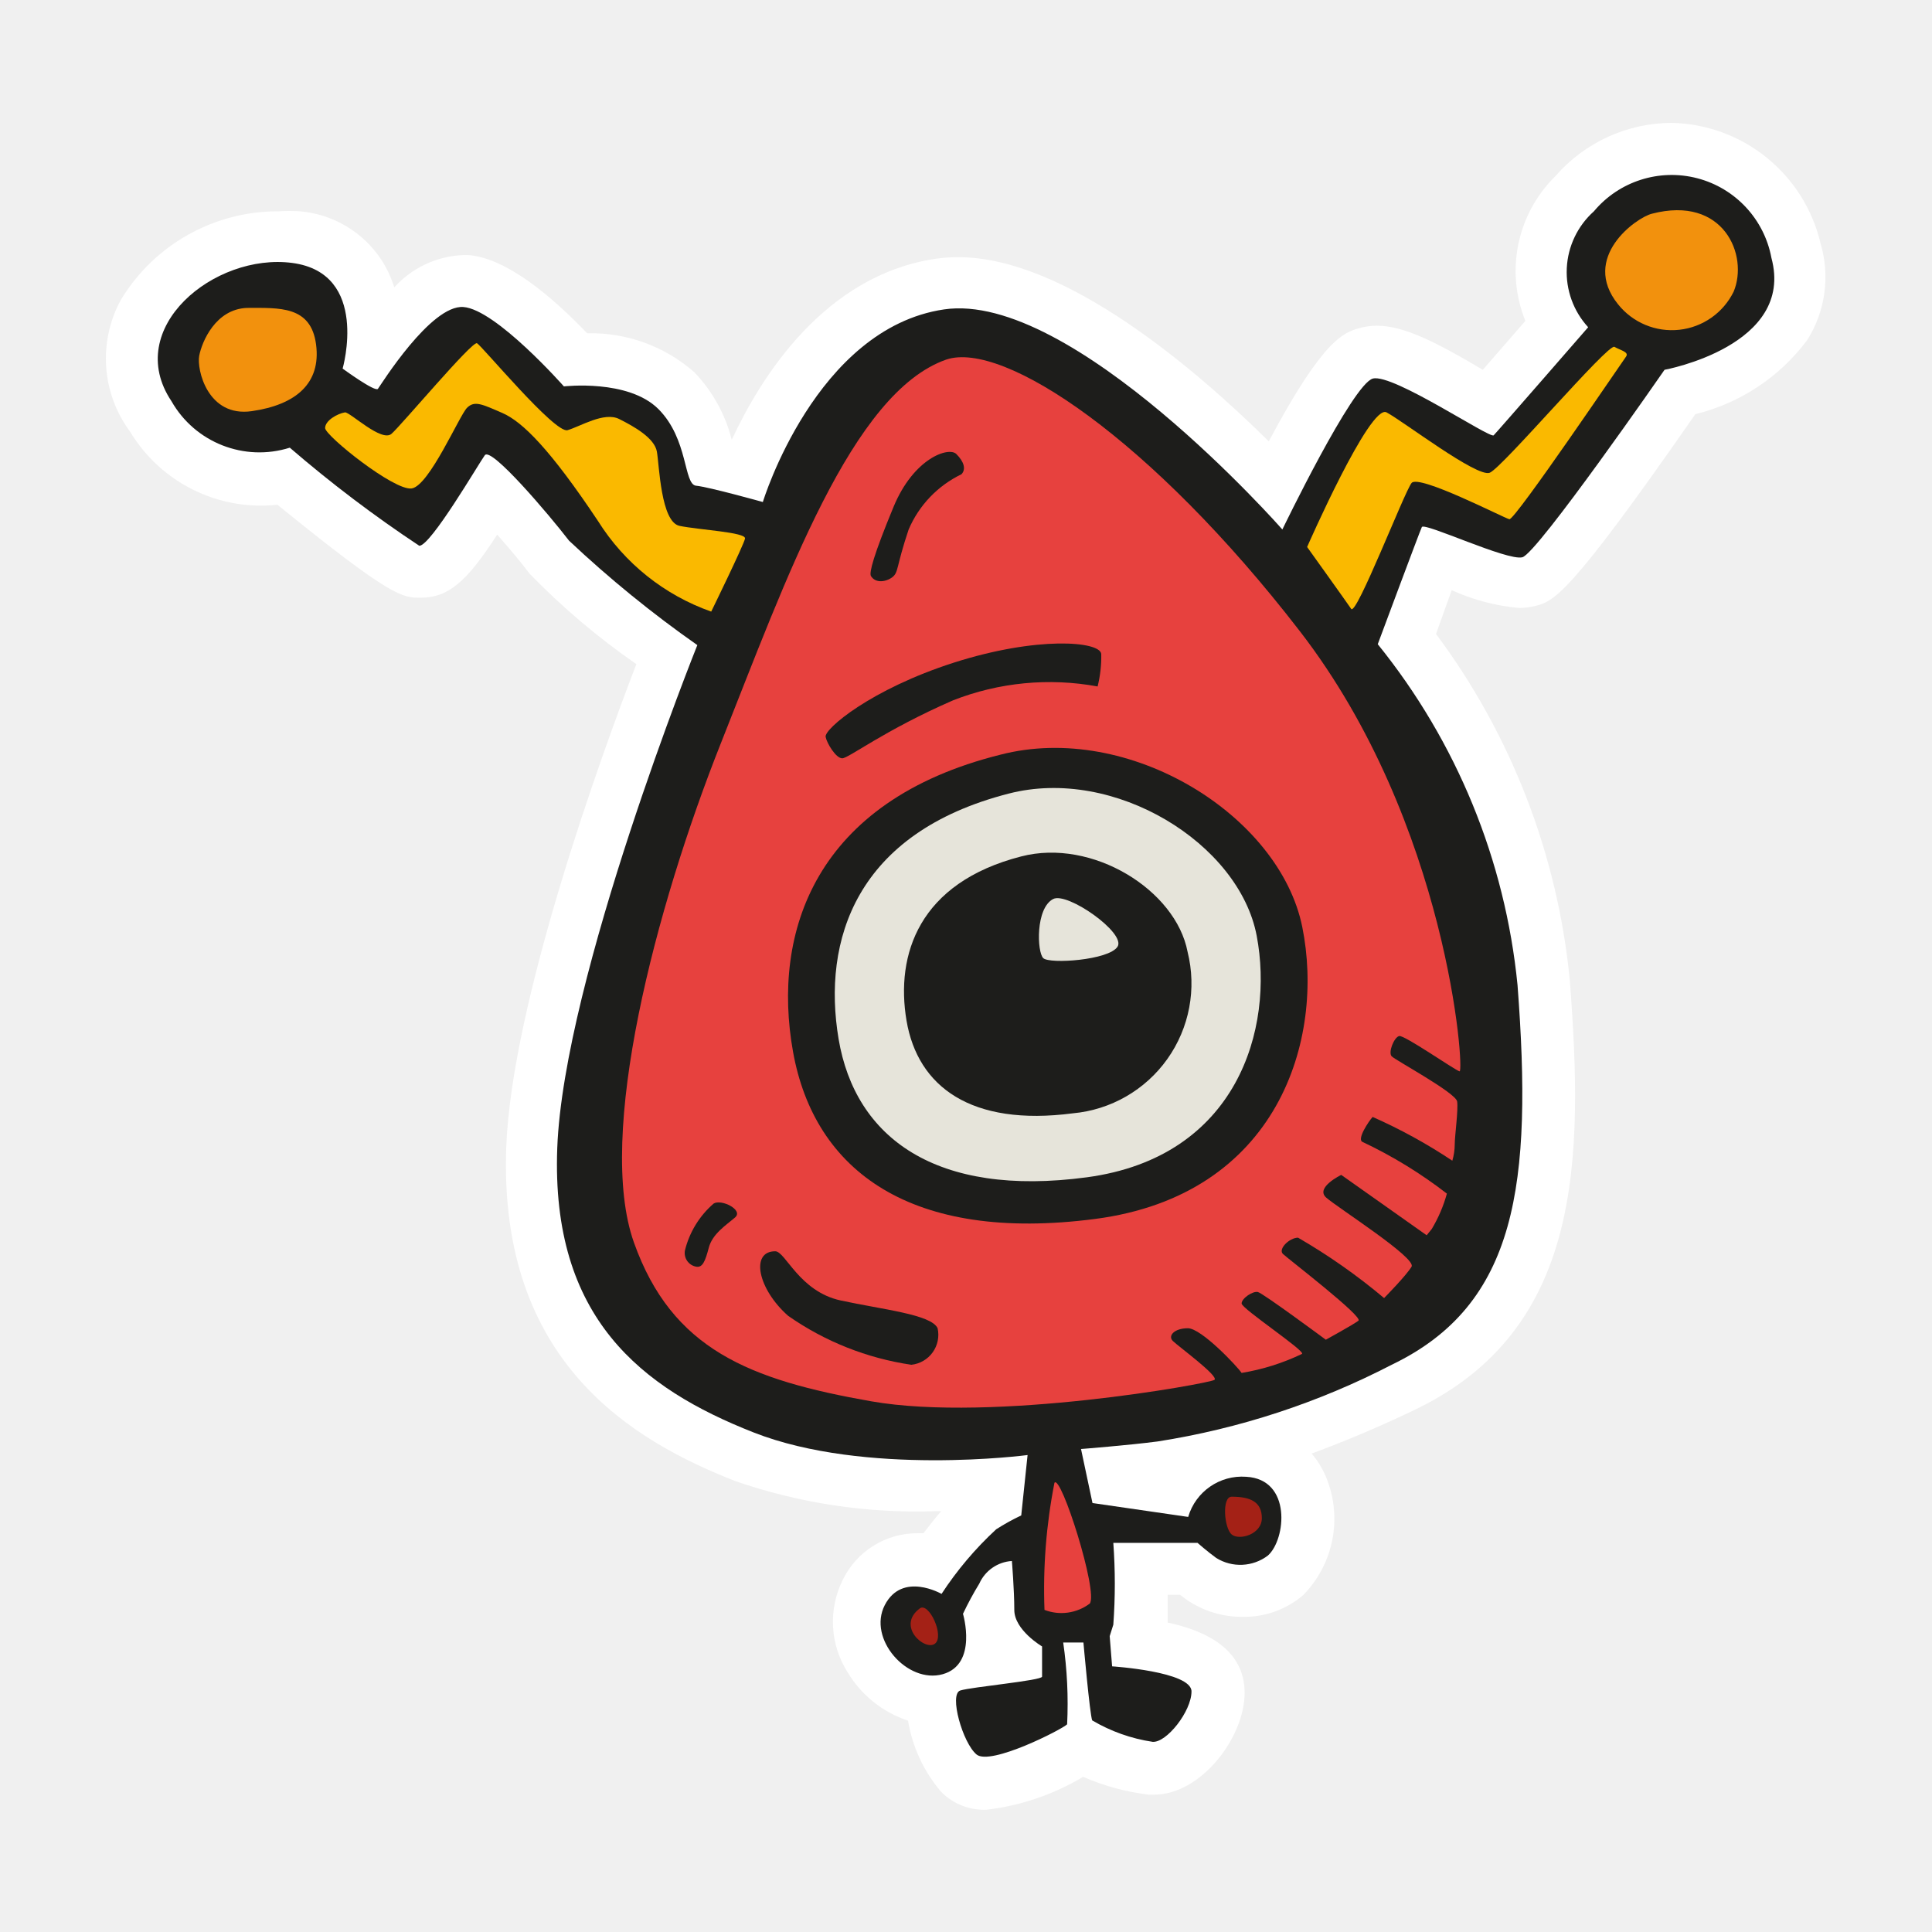
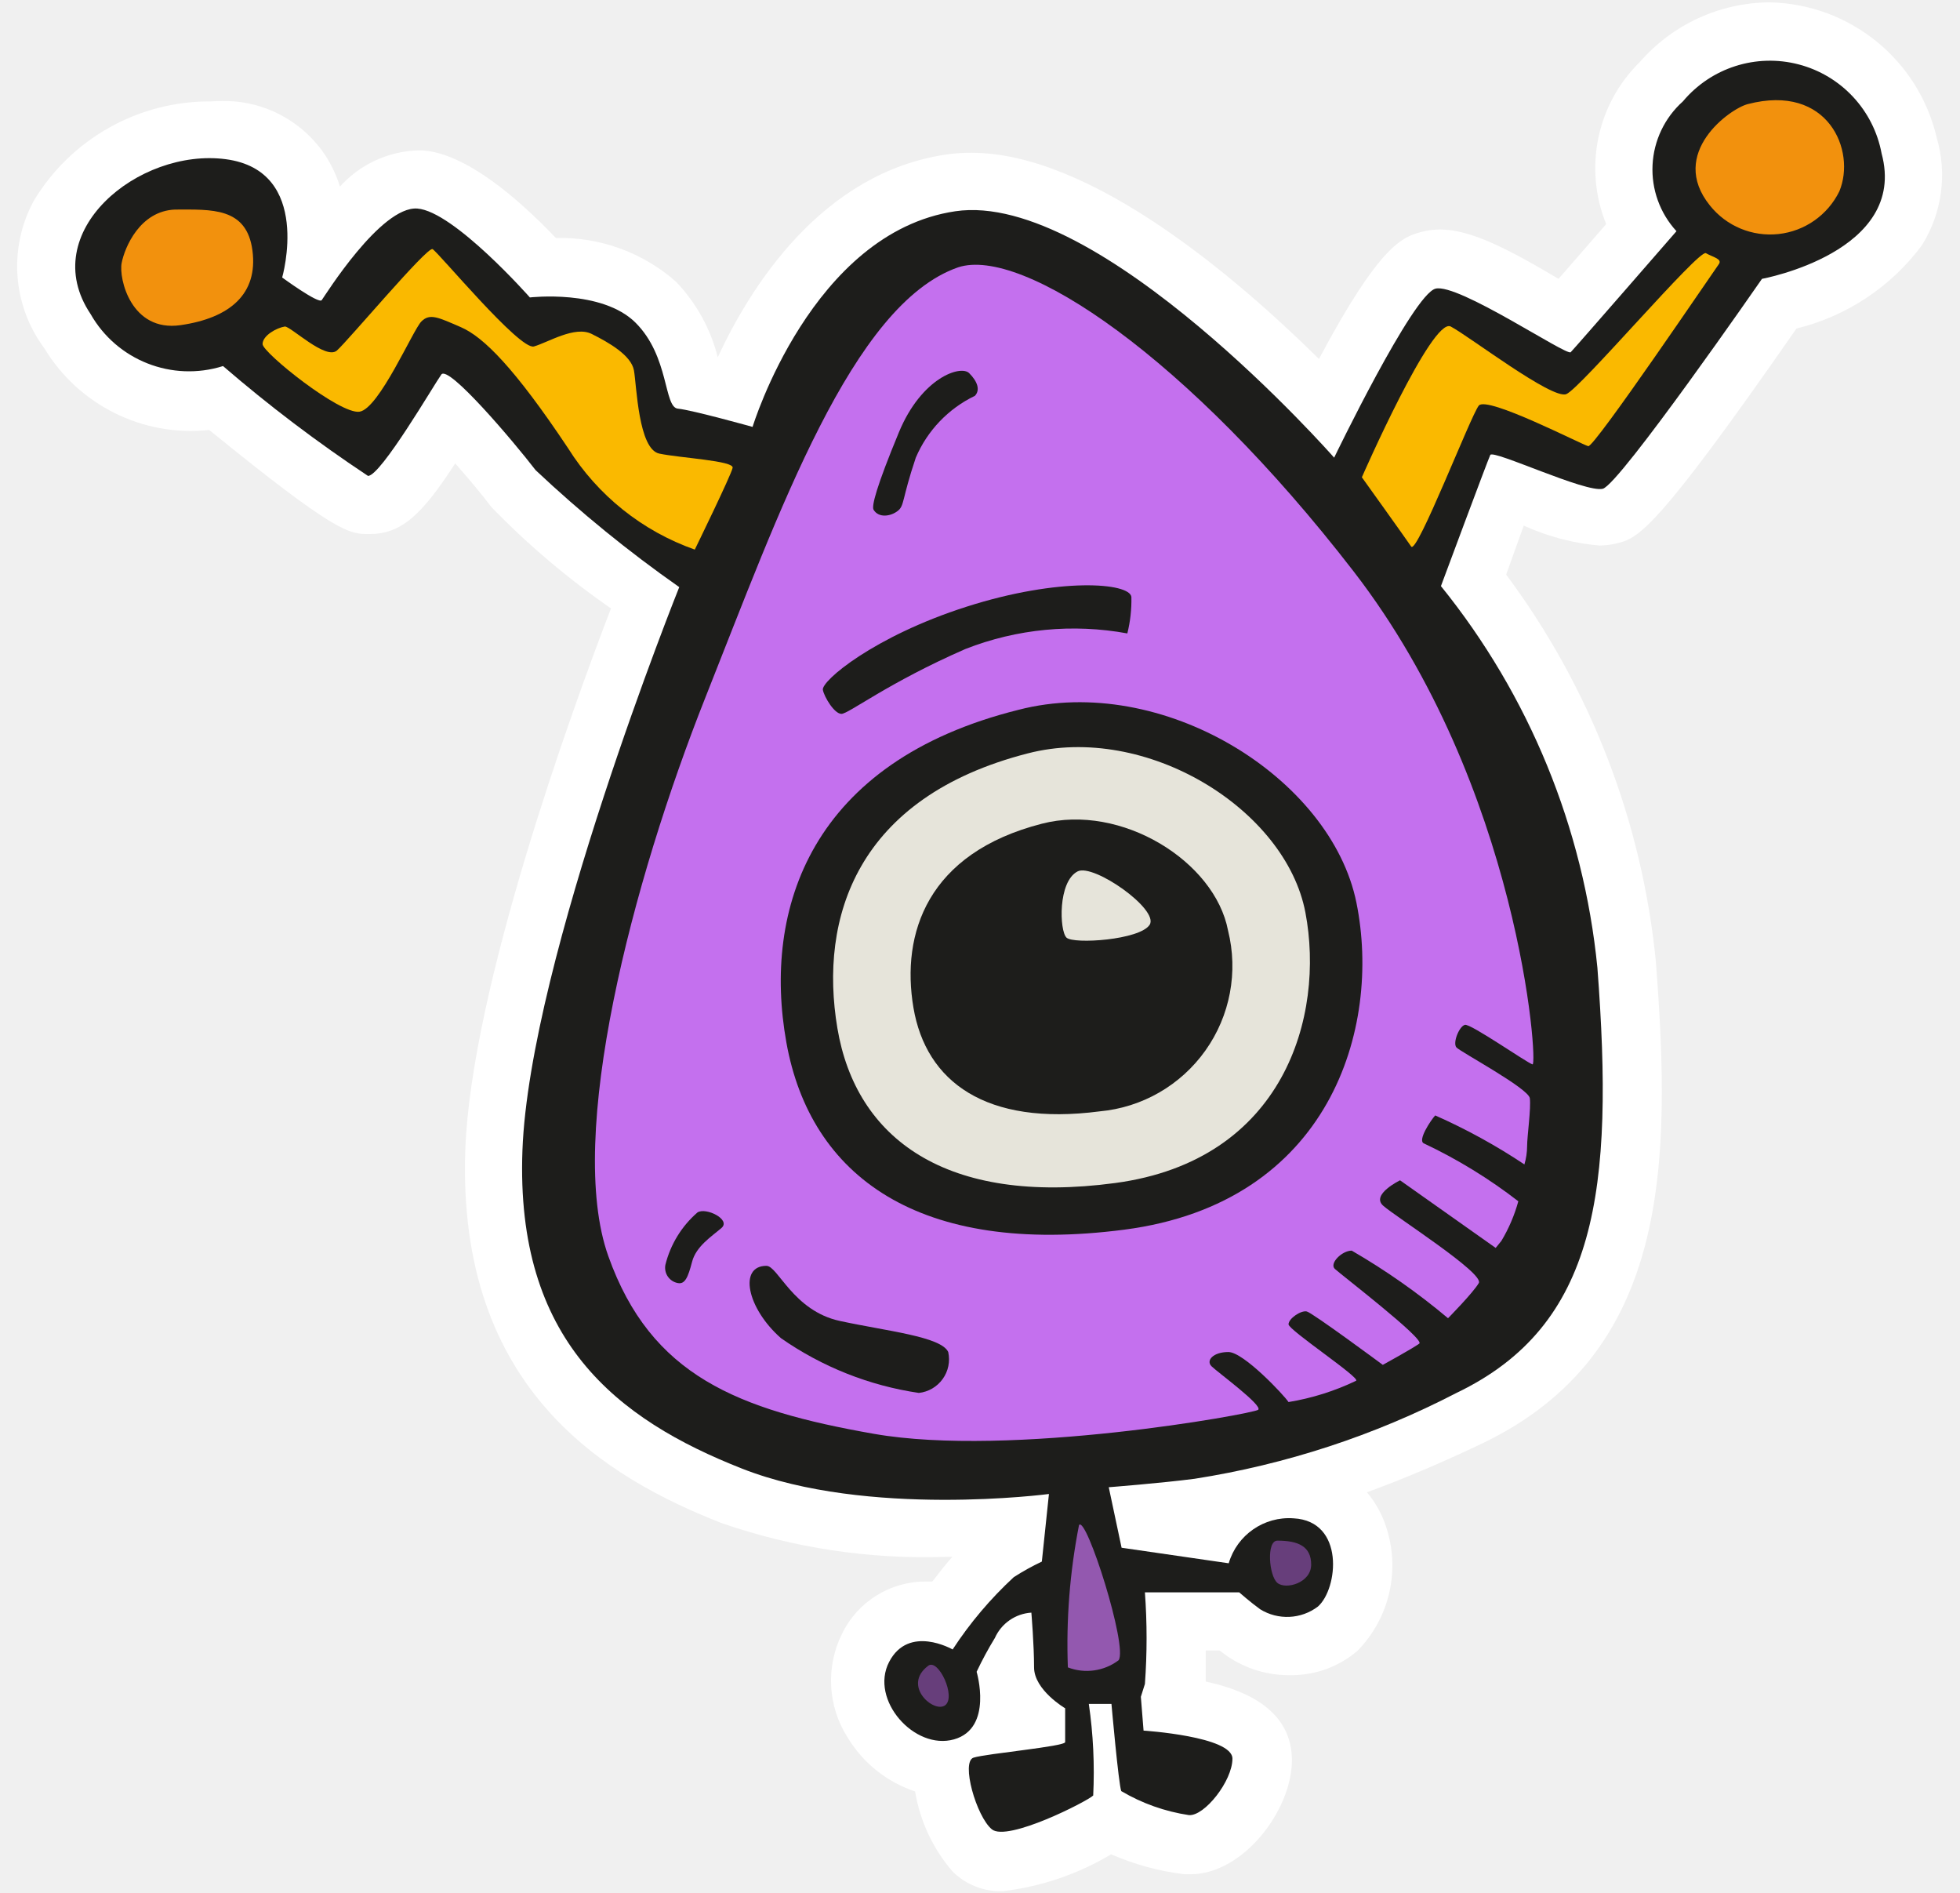
- <svg xmlns="http://www.w3.org/2000/svg" id="Layer_1" data-name="Layer 1" width="64" height="64" viewBox="0 0 64 64">
-   <defs>
-     <style>.cls-1{fill:#fff;}.cls-2{fill:#1d1d1b;}.cls-3{fill:#a42116;}.cls-4{fill:#e7413e;}.cls-5{fill:#f2910d;}.cls-6{fill:#fab900;}.cls-7{fill:#e6e4da;}</style>
-   </defs>
-   <g id="alien-3">
-     <path class="cls-1" d="M32.68,59.95a2,2,0,0,1-1.5-.59A4.83,4.83,0,0,1,30.08,57a3.69,3.69,0,0,1-2-1.6,3.12,3.12,0,0,1-.16-3.07,2.74,2.74,0,0,1,2.49-1.54h.18c.21-.27.4-.52.59-.73h-.2a18.36,18.36,0,0,1-6.63-1c-3.38-1.33-7.84-3.92-7.58-11.06.18-4.77,3.12-12.91,4.31-16a23.8,23.8,0,0,1-3.54-3c-.3-.4-.7-.87-1.07-1.29-1,1.55-1.61,2.09-2.54,2.09-.6,0-.95,0-4.74-3.08a5.06,5.06,0,0,1-4.88-2.42A4.06,4.06,0,0,1,4,9.94,6.07,6.07,0,0,1,9.24,7a5.49,5.49,0,0,1,.7,0,3.6,3.6,0,0,1,2.69,1.6,3.73,3.73,0,0,1,.43.92,3.25,3.25,0,0,1,2.28-1.07h.18c1.26.1,2.75,1.36,3.93,2.59A5.19,5.19,0,0,1,23,12.33a5,5,0,0,1,1.24,2.24c.95-2.05,3.06-5.46,6.77-6a5,5,0,0,1,.74-.05c3.56,0,7.9,3.75,10.28,6.1,1.81-3.4,2.48-3.6,3-3.75a2.1,2.1,0,0,1,.59-.08c.9,0,2,.57,3.5,1.46l1.41-1.62a4.4,4.4,0,0,1,1-4.8,5.13,5.13,0,0,1,3.84-1.76,5.18,5.18,0,0,1,4.94,4,3.91,3.91,0,0,1-.44,3.19,6.57,6.57,0,0,1-3.71,2.46c-4.23,6.09-4.69,6.2-5.33,6.36a2.48,2.48,0,0,1-.5.06,6.86,6.86,0,0,1-2.24-.59L47.57,21A22.92,22.92,0,0,1,52,32.45c.46,6,.41,11.59-5.13,14.25q-1.78.85-3.42,1.45a3,3,0,0,1,.56,1,3.61,3.61,0,0,1-.84,3.69,3,3,0,0,1-2,.72A3.23,3.23,0,0,1,39.32,53l-.23-.17h-.41c0,.4,0,.7,0,.92,1.22.26,2.55.86,2.55,2.33s-1.44,3.37-3,3.37h-.18a7.75,7.75,0,0,1-2.17-.59A8.09,8.09,0,0,1,32.68,59.95Z" />
-     <path class="cls-2" d="M23.1,21.37a38,38,0,0,1-4.25-3.46c-.67-.87-2.58-3.12-2.79-2.83s-1.79,3-2.17,3A42.59,42.59,0,0,1,9.6,14.83a3.35,3.35,0,0,1-3.92-1.54c-1.62-2.42,1.42-4.92,4-4.58s1.67,3.5,1.67,3.5,1.08.79,1.17.67,1.75-2.79,2.83-2.71,3.33,2.63,3.33,2.63,2.13-.25,3.13.75.83,2.5,1.25,2.54,2.21.54,2.21.54,1.75-5.75,6-6.38,11.21,7.29,11.21,7.29,2.33-4.83,3-5,3.88,2,4,1.88,3.13-3.58,3.13-3.58A2.7,2.7,0,0,1,52.8,7a3.36,3.36,0,0,1,5.88,1.54c.79,2.92-3.54,3.71-3.54,3.71s-4.21,6.08-4.71,6.21-3.25-1.17-3.33-1-1.46,3.88-1.46,3.88a21.29,21.29,0,0,1,4.63,11.29c.5,6.58,0,10.58-4.17,12.58a25.38,25.38,0,0,1-7.75,2.54c-1,.13-2.54.25-2.54.25l.38,1.79,3.17.46a1.86,1.86,0,0,1,1.92-1.33C42.8,49,42.6,51,42,51.53a1.51,1.51,0,0,1-1.71.08c-.29-.21-.62-.5-.62-.5l-2.79,0a18.53,18.53,0,0,1,0,2.71l-.12.38.08,1s2.63.17,2.63.83-.83,1.71-1.29,1.67a5.55,5.55,0,0,1-2-.71c-.08-.21-.29-2.58-.29-2.58l-.67,0a14.07,14.07,0,0,1,.13,2.71c-.17.17-2.54,1.38-3,1s-.92-2-.54-2.12,2.71-.33,2.71-.46,0-1,0-1-.92-.54-.92-1.21-.08-1.62-.08-1.62a1.27,1.27,0,0,0-1.08.75,10.58,10.58,0,0,0-.54,1s.5,1.67-.67,2-2.5-1.17-1.92-2.29,1.88-.37,1.88-.37A11.38,11.38,0,0,1,33,50.66a7.29,7.29,0,0,1,.83-.46l.21-2s-5.37.71-9.08-.75-6.71-3.79-6.5-9.42S23.1,21.37,23.1,21.37Z" />
-     <path class="cls-3" d="M30.47,53.28c.3-.22.83.92.5,1.17S29.68,53.87,30.47,53.28Z" />
-     <path class="cls-3" d="M40.8,49.58c.62,0,1,.17,1,.71s-.75.75-1,.54S40.47,49.58,40.8,49.58Z" />
-     <path class="cls-4" d="M34.93,49.12c.21-.31,1.46,3.63,1.17,4a1.56,1.56,0,0,1-1.5.21A18.29,18.29,0,0,1,34.93,49.12Z" />
-     <path class="cls-5" d="M8.18,10.2c1.07,0,2.12-.08,2.29,1.21s-.67,2-2.13,2.21S6.51,12.24,6.6,11.78,7.14,10.24,8.18,10.2Z" />
-     <path class="cls-6" d="M11.43,13.66c.18,0,1.21,1,1.54.71s2.67-3.08,2.83-3,2.58,3,3,2.88,1.21-.62,1.71-.37,1.17.63,1.25,1.08.13,2.33.75,2.46,2.21.21,2.17.42-1.12,2.42-1.12,2.42a7.28,7.28,0,0,1-3.75-3c-1.58-2.37-2.5-3.29-3.17-3.58s-.92-.42-1.17-.17-1.25,2.58-1.83,2.67-2.87-1.75-2.87-2S11.18,13.7,11.43,13.66Z" />
-     <path class="cls-6" d="M43.3,18.12s2.08-4.75,2.63-4.46,3,2.17,3.42,2,3.92-4.29,4.13-4.17.5.17.38.33S50.18,17.24,50,17.2,47,15.7,46.76,16s-1.83,4.42-2,4.17S43.3,18.12,43.3,18.12Z" />
-     <path class="cls-5" d="M54.72,7.08c2.38-.62,3.21,1.38,2.71,2.58a2.28,2.28,0,0,1-3.83.42C52.35,8.53,54.2,7.21,54.72,7.08Z" />
-     <path class="cls-4" d="M31.35,11.91c1.89-.63,6.79,2.63,11.71,9s5.46,14.63,5.29,14.58-1.83-1.21-2-1.17-.37.54-.25.67,2.13,1.21,2.17,1.5-.08,1.13-.08,1.42a1.92,1.92,0,0,1-.08.54A17.54,17.54,0,0,0,45.47,37c-.12.13-.54.75-.33.83a15.09,15.09,0,0,1,2.79,1.71,4.69,4.69,0,0,1-.5,1.17l-.17.21-2.83-2s-.87.42-.5.75,3,2,2.83,2.29S45.85,43,45.85,43A20,20,0,0,0,43,41c-.29,0-.67.38-.5.54s2.67,2.08,2.5,2.21-1.08.63-1.08.63-2.08-1.54-2.25-1.58-.54.21-.54.38,2.13,1.58,2,1.67a7.39,7.39,0,0,1-2,.63C41,45.28,39.8,44,39.35,44s-.67.25-.5.42,1.54,1.17,1.38,1.29-7.33,1.42-11.37.71S22.26,44.7,21,41.16s.71-11.08,2.88-16.54S28.22,13,31.35,11.91Z" />
-     <path class="cls-2" d="M23.64,39.87c.25-.16,1,.21.71.46s-.75.54-.87,1-.21.67-.42.63a.46.46,0,0,1-.37-.54A3,3,0,0,1,23.64,39.87Z" />
-     <path class="cls-2" d="M25.68,41.45c.34,0,.79,1.33,2.17,1.63s3,.46,3.21.92a1,1,0,0,1-.87,1.21,9.55,9.55,0,0,1-4.08-1.62C25.1,42.7,24.85,41.45,25.68,41.45Z" />
-     <path class="cls-2" d="M28.85,19.08c-.06-.11.08-.67.75-2.29s1.83-2,2.08-1.75.33.5.17.67a3.6,3.6,0,0,0-1.75,1.83c-.42,1.25-.33,1.42-.54,1.58S29,19.33,28.85,19.08Z" />
-     <path class="cls-2" d="M27.35,24.41c-.05-.26,1.5-1.58,4.25-2.46s4.83-.71,4.88-.29a4.11,4.11,0,0,1-.12,1.08,8.77,8.77,0,0,0-4.79.46c-2.29,1-3.46,1.92-3.67,1.92S27.39,24.62,27.35,24.41Z" />
-     <path class="cls-2" d="M33.14,25c4.25-1.1,9.25,2,10,5.71s-.79,8.88-6.87,9.67-9.29-1.58-10-5.54S27,26.53,33.14,25Z" />
-     <path class="cls-7" d="M33.41,26.29c3.51-.91,7.64,1.65,8.22,4.71S41,38.33,36,39s-7.67-1.31-8.22-4.58S28.35,27.59,33.41,26.29Z" />
-     <path class="cls-2" d="M33.83,28.37c2.35-.61,5.12,1.11,5.51,3.16a4.32,4.32,0,0,1-3.8,5.35c-3.37.44-5.14-.88-5.51-3.07S30.44,29.24,33.83,28.37Z" />
-     <path class="cls-7" d="M34.89,29.78c.47-.24,2.42,1.13,2.13,1.58s-2.25.58-2.46.38S34.3,30.08,34.89,29.78Z" />
+ <svg xmlns="http://www.w3.org/2000/svg" width="58px" height="56px" viewBox="0 0 58 56" version="1.1">
+   <defs />
+   <g id="Page-1" stroke="none" stroke-width="1" fill="none" fill-rule="evenodd">
+     <g id="alien-3" fill-rule="nonzero">
+       <path d="M29.68,55.95 C29.119,55.972 28.575,55.758 28.18,55.36 C27.604,54.689 27.224,53.873 27.08,53 C26.244,52.723 25.534,52.155 25.08,51.4 C24.491,50.476 24.43,49.31 24.92,48.33 C25.383,47.379 26.352,46.78 27.41,46.79 L27.59,46.79 C27.8,46.52 27.99,46.27 28.18,46.06 L27.98,46.06 C25.727,46.136 23.48,45.797 21.35,45.06 C17.97,43.73 13.51,41.14 13.77,34 C13.95,29.23 16.89,21.09 18.08,18 C16.805,17.118 15.619,16.113 14.54,15 C14.24,14.6 13.84,14.13 13.47,13.71 C12.47,15.26 11.86,15.8 10.93,15.8 C10.33,15.8 9.98,15.8 6.19,12.72 C4.231,12.932 2.327,11.988 1.31,10.3 C0.366,9.031 0.245,7.33 1,5.94 C2.105,4.104 4.097,2.986 6.24,3 C6.473,2.985 6.707,2.985 6.94,3 C8.034,3.095 9.024,3.684 9.63,4.6 C9.815,4.886 9.959,5.195 10.06,5.52 C10.645,4.871 11.467,4.486 12.34,4.45 L12.52,4.45 C13.78,4.55 15.27,5.81 16.45,7.04 C17.753,7.009 19.021,7.469 20,8.33 C20.601,8.956 21.028,9.728 21.24,10.57 C22.19,8.52 24.3,5.11 28.01,4.57 C28.255,4.535 28.502,4.518 28.75,4.52 C32.31,4.52 36.65,8.27 39.03,10.62 C40.84,7.22 41.51,7.02 42.03,6.87 C42.222,6.815 42.421,6.789 42.62,6.79 C43.52,6.79 44.62,7.36 46.12,8.25 L47.53,6.63 C46.858,4.975 47.253,3.079 48.53,1.83 C49.498,0.719 50.897,0.078 52.37,0.07 C54.737,0.118 56.771,1.764 57.31,4.07 C57.628,5.147 57.468,6.309 56.87,7.26 C55.957,8.487 54.645,9.357 53.16,9.72 C48.93,15.81 48.47,15.92 47.83,16.08 C47.666,16.117 47.498,16.137 47.33,16.14 C46.555,16.072 45.798,15.872 45.09,15.55 L44.57,17 C47.06,20.343 48.592,24.301 49,28.45 C49.46,34.45 49.41,40.04 43.87,42.7 C42.683,43.267 41.543,43.75 40.45,44.15 C40.699,44.444 40.889,44.784 41.01,45.15 C41.449,46.44 41.124,47.867 40.17,48.84 C39.614,49.316 38.902,49.572 38.17,49.56 C37.511,49.567 36.865,49.371 36.32,49 L36.09,48.83 L35.68,48.83 C35.68,49.23 35.68,49.53 35.68,49.75 C36.9,50.01 38.23,50.61 38.23,52.08 C38.23,53.55 36.79,55.45 35.23,55.45 L35.05,55.45 C34.302,55.36 33.571,55.161 32.88,54.86 C31.902,55.445 30.812,55.816 29.68,55.95 Z" id="Shape" fill="#FFFFFF" />
+       <path d="M20.1,17.37 C18.602,16.32 17.182,15.164 15.85,13.91 C15.18,13.04 13.27,10.79 13.06,11.08 C12.85,11.37 11.27,14.08 10.89,14.08 C9.393,13.088 7.96,12.003 6.6,10.83 C5.094,11.305 3.46,10.663 2.68,9.29 C1.06,6.87 4.1,4.37 6.68,4.71 C9.26,5.05 8.35,8.21 8.35,8.21 C8.35,8.21 9.43,9 9.52,8.88 C9.61,8.76 11.27,6.09 12.35,6.17 C13.43,6.25 15.68,8.8 15.68,8.8 C15.68,8.8 17.81,8.55 18.81,9.55 C19.81,10.55 19.64,12.05 20.06,12.09 C20.48,12.13 22.27,12.63 22.27,12.63 C22.27,12.63 24.02,6.88 28.27,6.25 C32.52,5.62 39.48,13.54 39.48,13.54 C39.48,13.54 41.81,8.71 42.48,8.54 C43.15,8.37 46.36,10.54 46.48,10.42 C46.6,10.3 49.61,6.84 49.61,6.84 C49.121,6.308 48.866,5.602 48.902,4.88 C48.938,4.159 49.261,3.481 49.8,3 C50.635,2.002 51.97,1.576 53.228,1.906 C54.486,2.235 55.442,3.261 55.68,4.54 C56.47,7.46 52.14,8.25 52.14,8.25 C52.14,8.25 47.93,14.33 47.43,14.46 C46.93,14.59 44.18,13.29 44.1,13.46 C44.02,13.63 42.64,17.34 42.64,17.34 C45.252,20.571 46.861,24.496 47.27,28.63 C47.77,35.21 47.27,39.21 43.1,41.21 C40.67,42.469 38.053,43.327 35.35,43.75 C34.35,43.88 32.81,44 32.81,44 L33.19,45.79 L36.36,46.25 C36.607,45.41 37.407,44.856 38.28,44.92 C39.8,45 39.6,47 39,47.53 C38.502,47.908 37.822,47.94 37.29,47.61 C37,47.4 36.67,47.11 36.67,47.11 L33.88,47.11 C33.946,48.012 33.946,48.918 33.88,49.82 L33.76,50.2 L33.84,51.2 C33.84,51.2 36.47,51.37 36.47,52.03 C36.47,52.69 35.64,53.74 35.18,53.7 C34.474,53.594 33.795,53.353 33.18,52.99 C33.1,52.78 32.89,50.41 32.89,50.41 L32.22,50.41 C32.351,51.307 32.394,52.215 32.35,53.12 C32.18,53.29 29.81,54.5 29.35,54.12 C28.89,53.74 28.43,52.12 28.81,52 C29.19,51.88 31.52,51.67 31.52,51.54 C31.52,51.41 31.52,50.54 31.52,50.54 C31.52,50.54 30.6,50 30.6,49.33 C30.6,48.66 30.52,47.71 30.52,47.71 C30.049,47.74 29.632,48.029 29.44,48.46 C29.242,48.783 29.062,49.117 28.9,49.46 C28.9,49.46 29.4,51.13 28.23,51.46 C27.06,51.79 25.73,50.29 26.31,49.17 C26.89,48.05 28.19,48.8 28.19,48.8 C28.703,48.015 29.311,47.296 30,46.66 C30.266,46.489 30.544,46.335 30.83,46.2 L31.04,44.2 C31.04,44.2 25.67,44.91 21.96,43.45 C18.25,41.99 15.25,39.66 15.46,34.03 C15.67,28.4 20.1,17.37 20.1,17.37 Z" id="Shape" fill="#1D1D1B" />
+       <path d="M27.47,49.28 C27.77,49.06 28.3,50.2 27.97,50.45 C27.64,50.7 26.68,49.87 27.47,49.28 Z" id="Shape" fill="#673E7B" />
+       <path d="M37.8,45.58 C38.42,45.58 38.8,45.75 38.8,46.29 C38.8,46.83 38.05,47.04 37.8,46.83 C37.55,46.62 37.47,45.58 37.8,45.58 Z" id="Shape" fill="#673E7B" />
+       <path d="M33.1,49.12 C32.67,49.444 32.103,49.524 31.6,49.33 C31.547,47.919 31.658,46.506 31.93,45.12 C32.14,44.81 33.39,48.75 33.1,49.12 Z" id="Shape" fill="#C470EE" opacity="0.7" />
+       <path d="M5.18,6.2 C6.25,6.2 7.3,6.12 7.47,7.41 C7.64,8.7 6.8,9.41 5.34,9.62 C3.88,9.83 3.51,8.24 3.6,7.78 C3.69,7.32 4.14,6.24 5.18,6.2 Z" id="Shape" fill="#F2910D" />
+       <path d="M8.43,9.66 C8.61,9.66 9.64,10.66 9.97,10.37 C10.3,10.08 12.64,7.29 12.8,7.37 C12.96,7.45 15.38,10.37 15.8,10.25 C16.22,10.13 17.01,9.63 17.51,9.88 C18.01,10.13 18.68,10.51 18.76,10.96 C18.84,11.41 18.89,13.29 19.51,13.42 C20.13,13.55 21.72,13.63 21.68,13.84 C21.64,14.05 20.56,16.26 20.56,16.26 C19.007,15.713 17.685,14.655 16.81,13.26 C15.23,10.89 14.31,9.97 13.64,9.68 C12.97,9.39 12.72,9.26 12.47,9.51 C12.22,9.76 11.22,12.09 10.64,12.18 C10.06,12.27 7.77,10.43 7.77,10.18 C7.77,9.93 8.18,9.7 8.43,9.66 Z" id="Shape" fill="#FAB900" />
+       <path d="M40.3,14.12 C40.3,14.12 42.38,9.37 42.93,9.66 C43.48,9.95 45.93,11.83 46.35,11.66 C46.77,11.49 50.27,7.37 50.48,7.49 C50.69,7.61 50.98,7.66 50.86,7.82 C50.74,7.98 47.18,13.24 47,13.2 C46.82,13.16 44,11.7 43.76,12 C43.52,12.3 41.93,16.42 41.76,16.17 C41.59,15.92 40.3,14.12 40.3,14.12 Z" id="Shape" fill="#FAB900" />
+       <path d="M51.72,3.08 C54.1,2.46 54.93,4.46 54.43,5.66 C54.086,6.362 53.407,6.839 52.631,6.924 C51.854,7.009 51.087,6.691 50.6,6.08 C49.35,4.53 51.2,3.21 51.72,3.08 Z" id="Shape" fill="#F2910D" />
+       <path d="M28.35,7.91 C30.24,7.28 35.14,10.54 40.06,16.91 C44.98,23.28 45.52,31.54 45.35,31.49 C45.18,31.44 43.52,30.28 43.35,30.32 C43.18,30.36 42.98,30.86 43.1,30.99 C43.22,31.12 45.23,32.2 45.27,32.49 C45.31,32.78 45.19,33.62 45.19,33.91 C45.189,34.093 45.162,34.275 45.11,34.45 C44.273,33.892 43.39,33.407 42.47,33 C42.35,33.13 41.93,33.75 42.14,33.83 C43.129,34.297 44.065,34.871 44.93,35.54 C44.817,35.951 44.649,36.345 44.43,36.71 L44.26,36.92 L41.43,34.92 C41.43,34.92 40.56,35.34 40.93,35.67 C41.3,36 43.93,37.67 43.76,37.96 C43.59,38.25 42.85,39 42.85,39 C41.96,38.252 41.006,37.583 40,37 C39.71,37 39.33,37.38 39.5,37.54 C39.67,37.7 42.17,39.62 42,39.75 C41.83,39.88 40.92,40.38 40.92,40.38 C40.92,40.38 38.84,38.84 38.67,38.8 C38.5,38.76 38.13,39.01 38.13,39.18 C38.13,39.35 40.26,40.76 40.13,40.85 C39.497,41.154 38.823,41.366 38.13,41.48 C38,41.28 36.8,40 36.35,40 C35.9,40 35.68,40.25 35.85,40.42 C36.02,40.59 37.39,41.59 37.23,41.71 C37.07,41.83 29.9,43.13 25.86,42.42 C21.82,41.71 19.26,40.7 18,37.16 C16.74,33.62 18.71,26.08 20.88,20.62 C23.05,15.16 25.22,9 28.35,7.91 Z" id="Shape" fill="#C470EE" />
+       <path d="M20.64,35.87 C20.89,35.71 21.64,36.08 21.35,36.33 C21.06,36.58 20.6,36.87 20.48,37.33 C20.36,37.79 20.27,38 20.06,37.96 C19.939,37.938 19.832,37.869 19.762,37.767 C19.693,37.666 19.667,37.541 19.69,37.42 C19.839,36.818 20.171,36.276 20.64,35.87 Z" id="Shape" fill="#1D1D1B" />
+       <path d="M22.68,37.45 C23.02,37.45 23.47,38.78 24.85,39.08 C26.23,39.38 27.85,39.54 28.06,40 C28.121,40.278 28.062,40.569 27.895,40.799 C27.729,41.03 27.473,41.18 27.19,41.21 C25.723,40.994 24.326,40.439 23.11,39.59 C22.1,38.7 21.85,37.45 22.68,37.45 Z" id="Shape" fill="#1D1D1B" />
+       <path d="M25.85,15.08 C25.79,14.97 25.93,14.41 26.6,12.79 C27.27,11.17 28.43,10.79 28.68,11.04 C28.93,11.29 29.01,11.54 28.85,11.71 C28.064,12.088 27.442,12.738 27.1,13.54 C26.68,14.79 26.77,14.96 26.56,15.12 C26.35,15.28 26,15.33 25.85,15.08 Z" id="Shape" fill="#1D1D1B" />
+       <path d="M24.35,20.41 C24.3,20.15 25.85,18.83 28.6,17.95 C31.35,17.07 33.43,17.24 33.48,17.66 C33.488,18.024 33.448,18.387 33.36,18.74 C31.752,18.444 30.093,18.603 28.57,19.2 C26.28,20.2 25.11,21.12 24.9,21.12 C24.69,21.12 24.39,20.62 24.35,20.41 Z" id="Shape" fill="#1D1D1B" />
+       <path d="M30.14,21 C34.39,19.9 39.39,23 40.14,26.71 C40.89,30.42 39.35,35.59 33.27,36.38 C27.19,37.17 23.98,34.8 23.27,30.84 C22.56,26.88 24,22.53 30.14,21 Z" id="Shape" fill="#1D1D1B" />
+       <path d="M30.41,22.29 C33.92,21.38 38.05,23.94 38.63,27 C39.21,30.06 38,34.33 33,35 C28,35.67 25.33,33.69 24.78,30.42 C24.23,27.15 25.35,23.59 30.41,22.29 Z" id="Shape" fill="#E6E4DA" />
+       <path d="M30.83,24.37 C33.18,23.76 35.95,25.48 36.34,27.53 C36.646,28.754 36.402,30.051 35.671,31.079 C34.94,32.108 33.797,32.766 32.54,32.88 C29.17,33.32 27.4,32 27.03,29.81 C26.66,27.62 27.44,25.24 30.83,24.37 Z" id="Shape" fill="#1D1D1B" />
+       <path d="M31.89,25.78 C32.36,25.54 34.31,26.91 34.02,27.36 C33.73,27.81 31.77,27.94 31.56,27.74 C31.35,27.54 31.3,26.08 31.89,25.78 Z" id="Shape" fill="#E6E4DA" />
+     </g>
  </g>
</svg>
